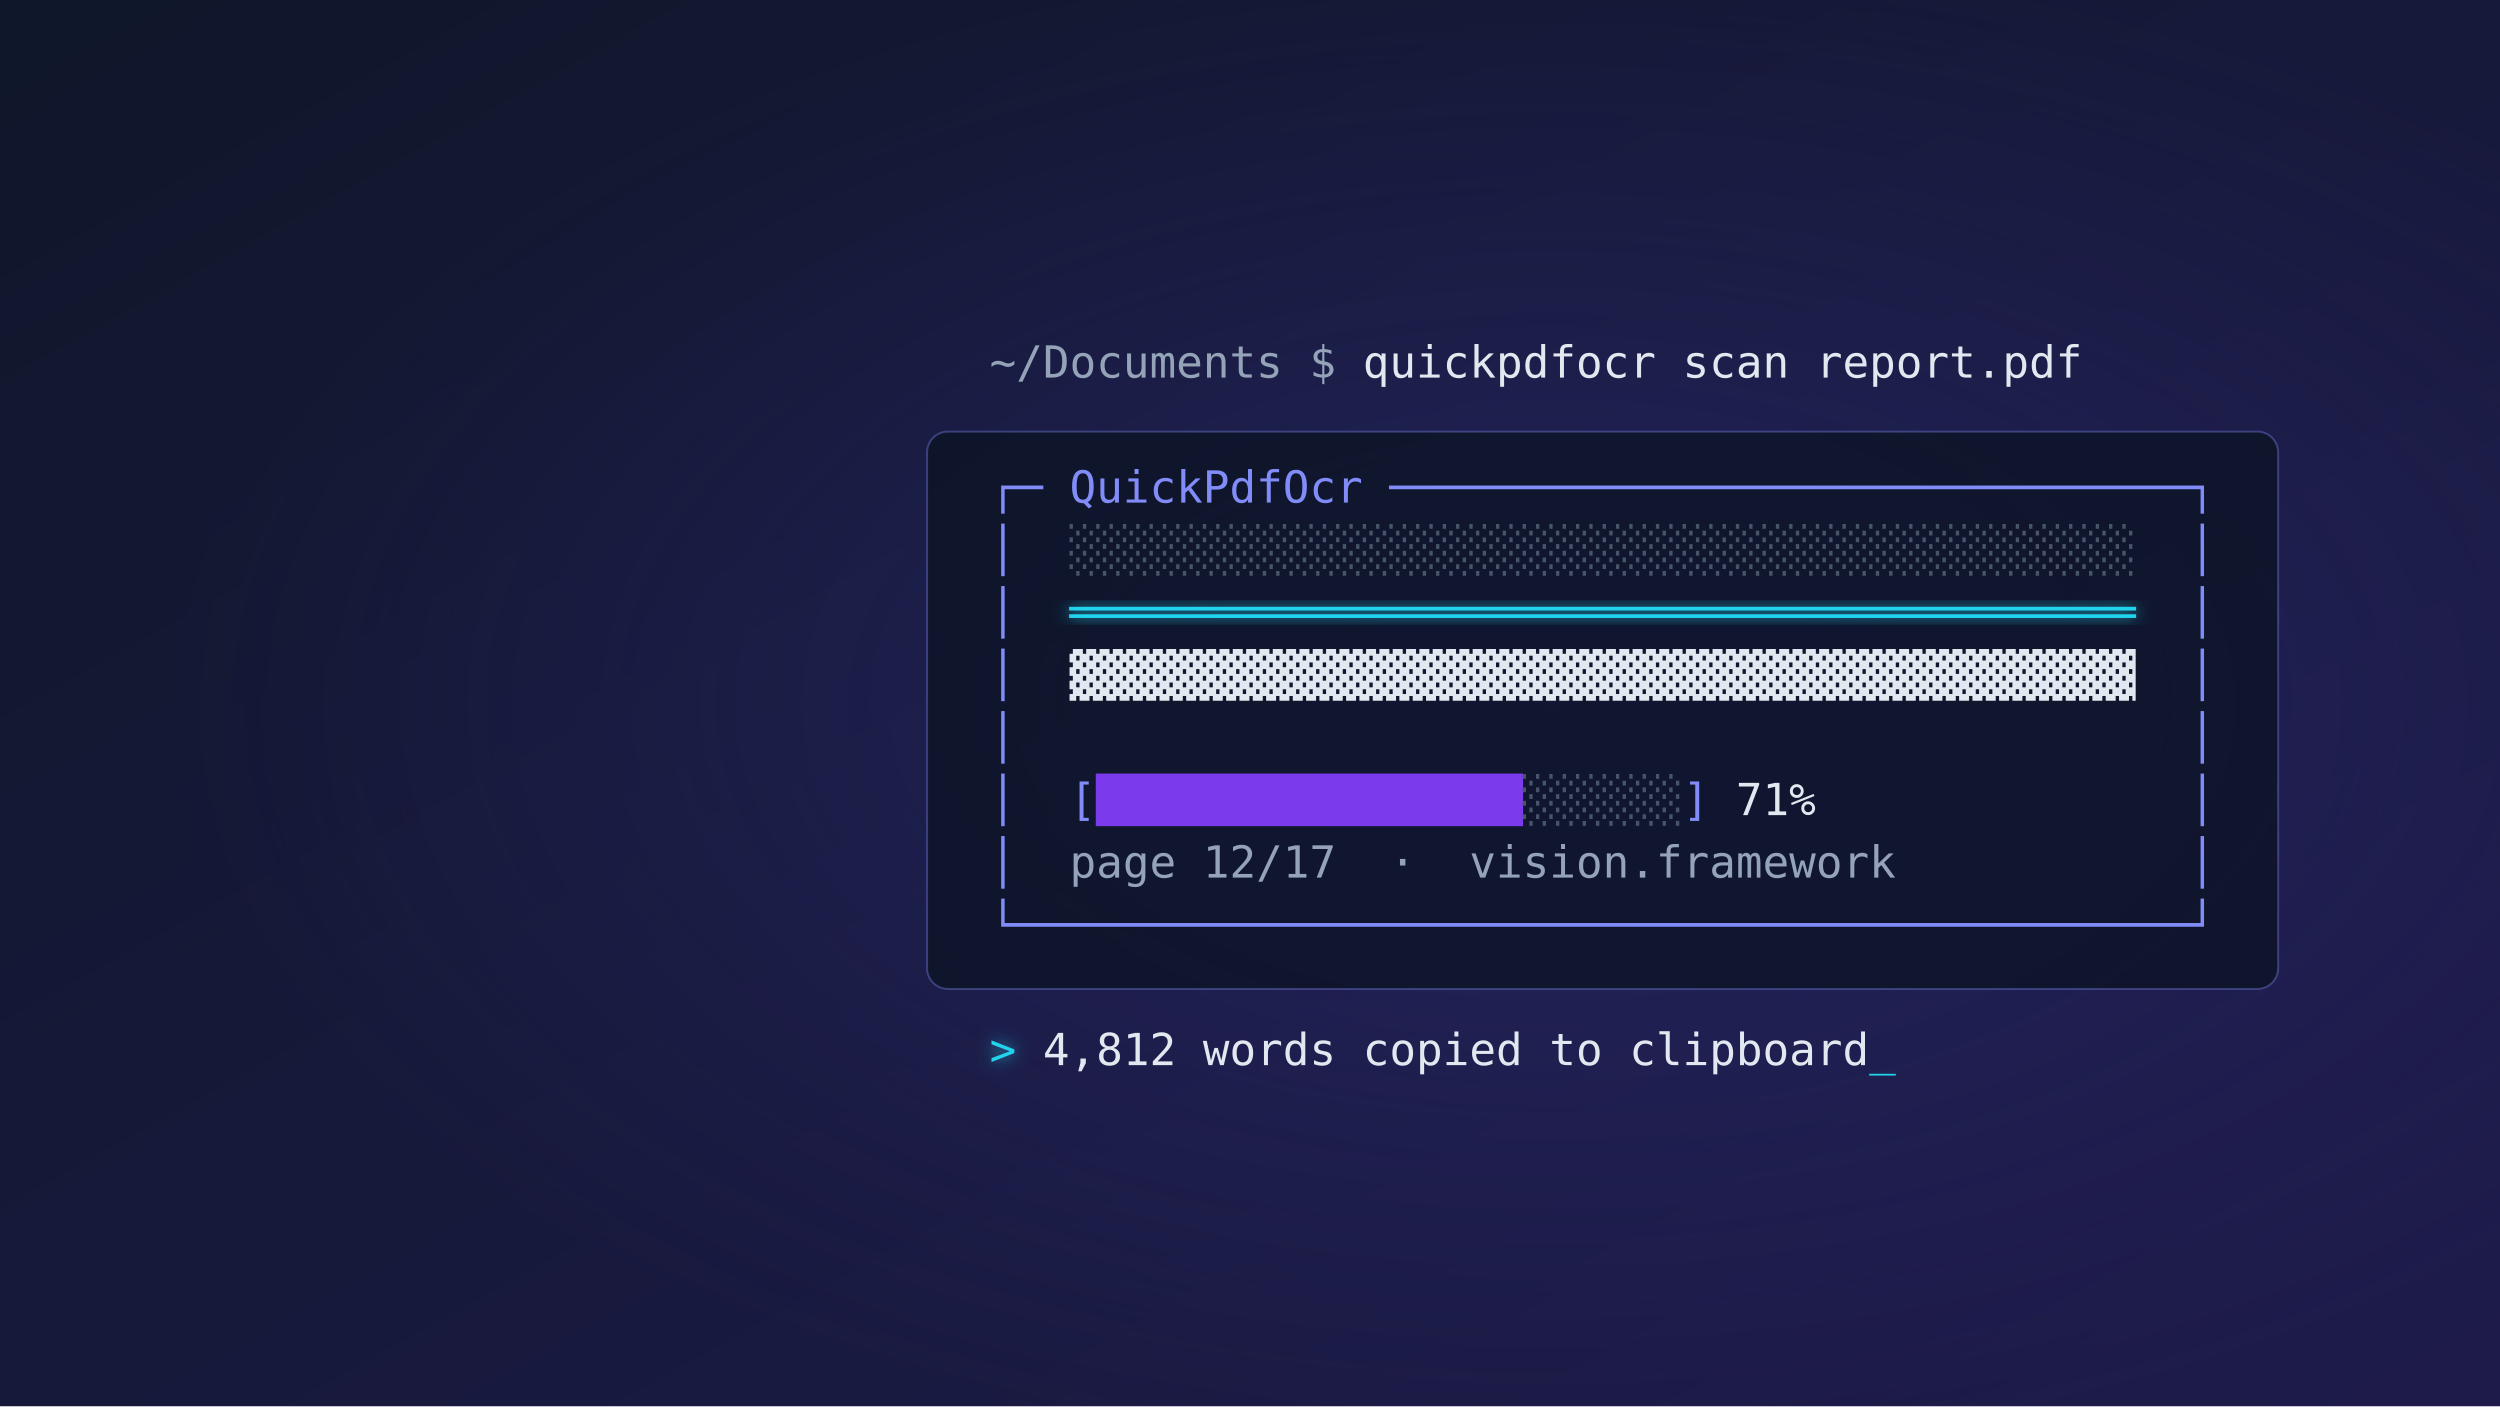
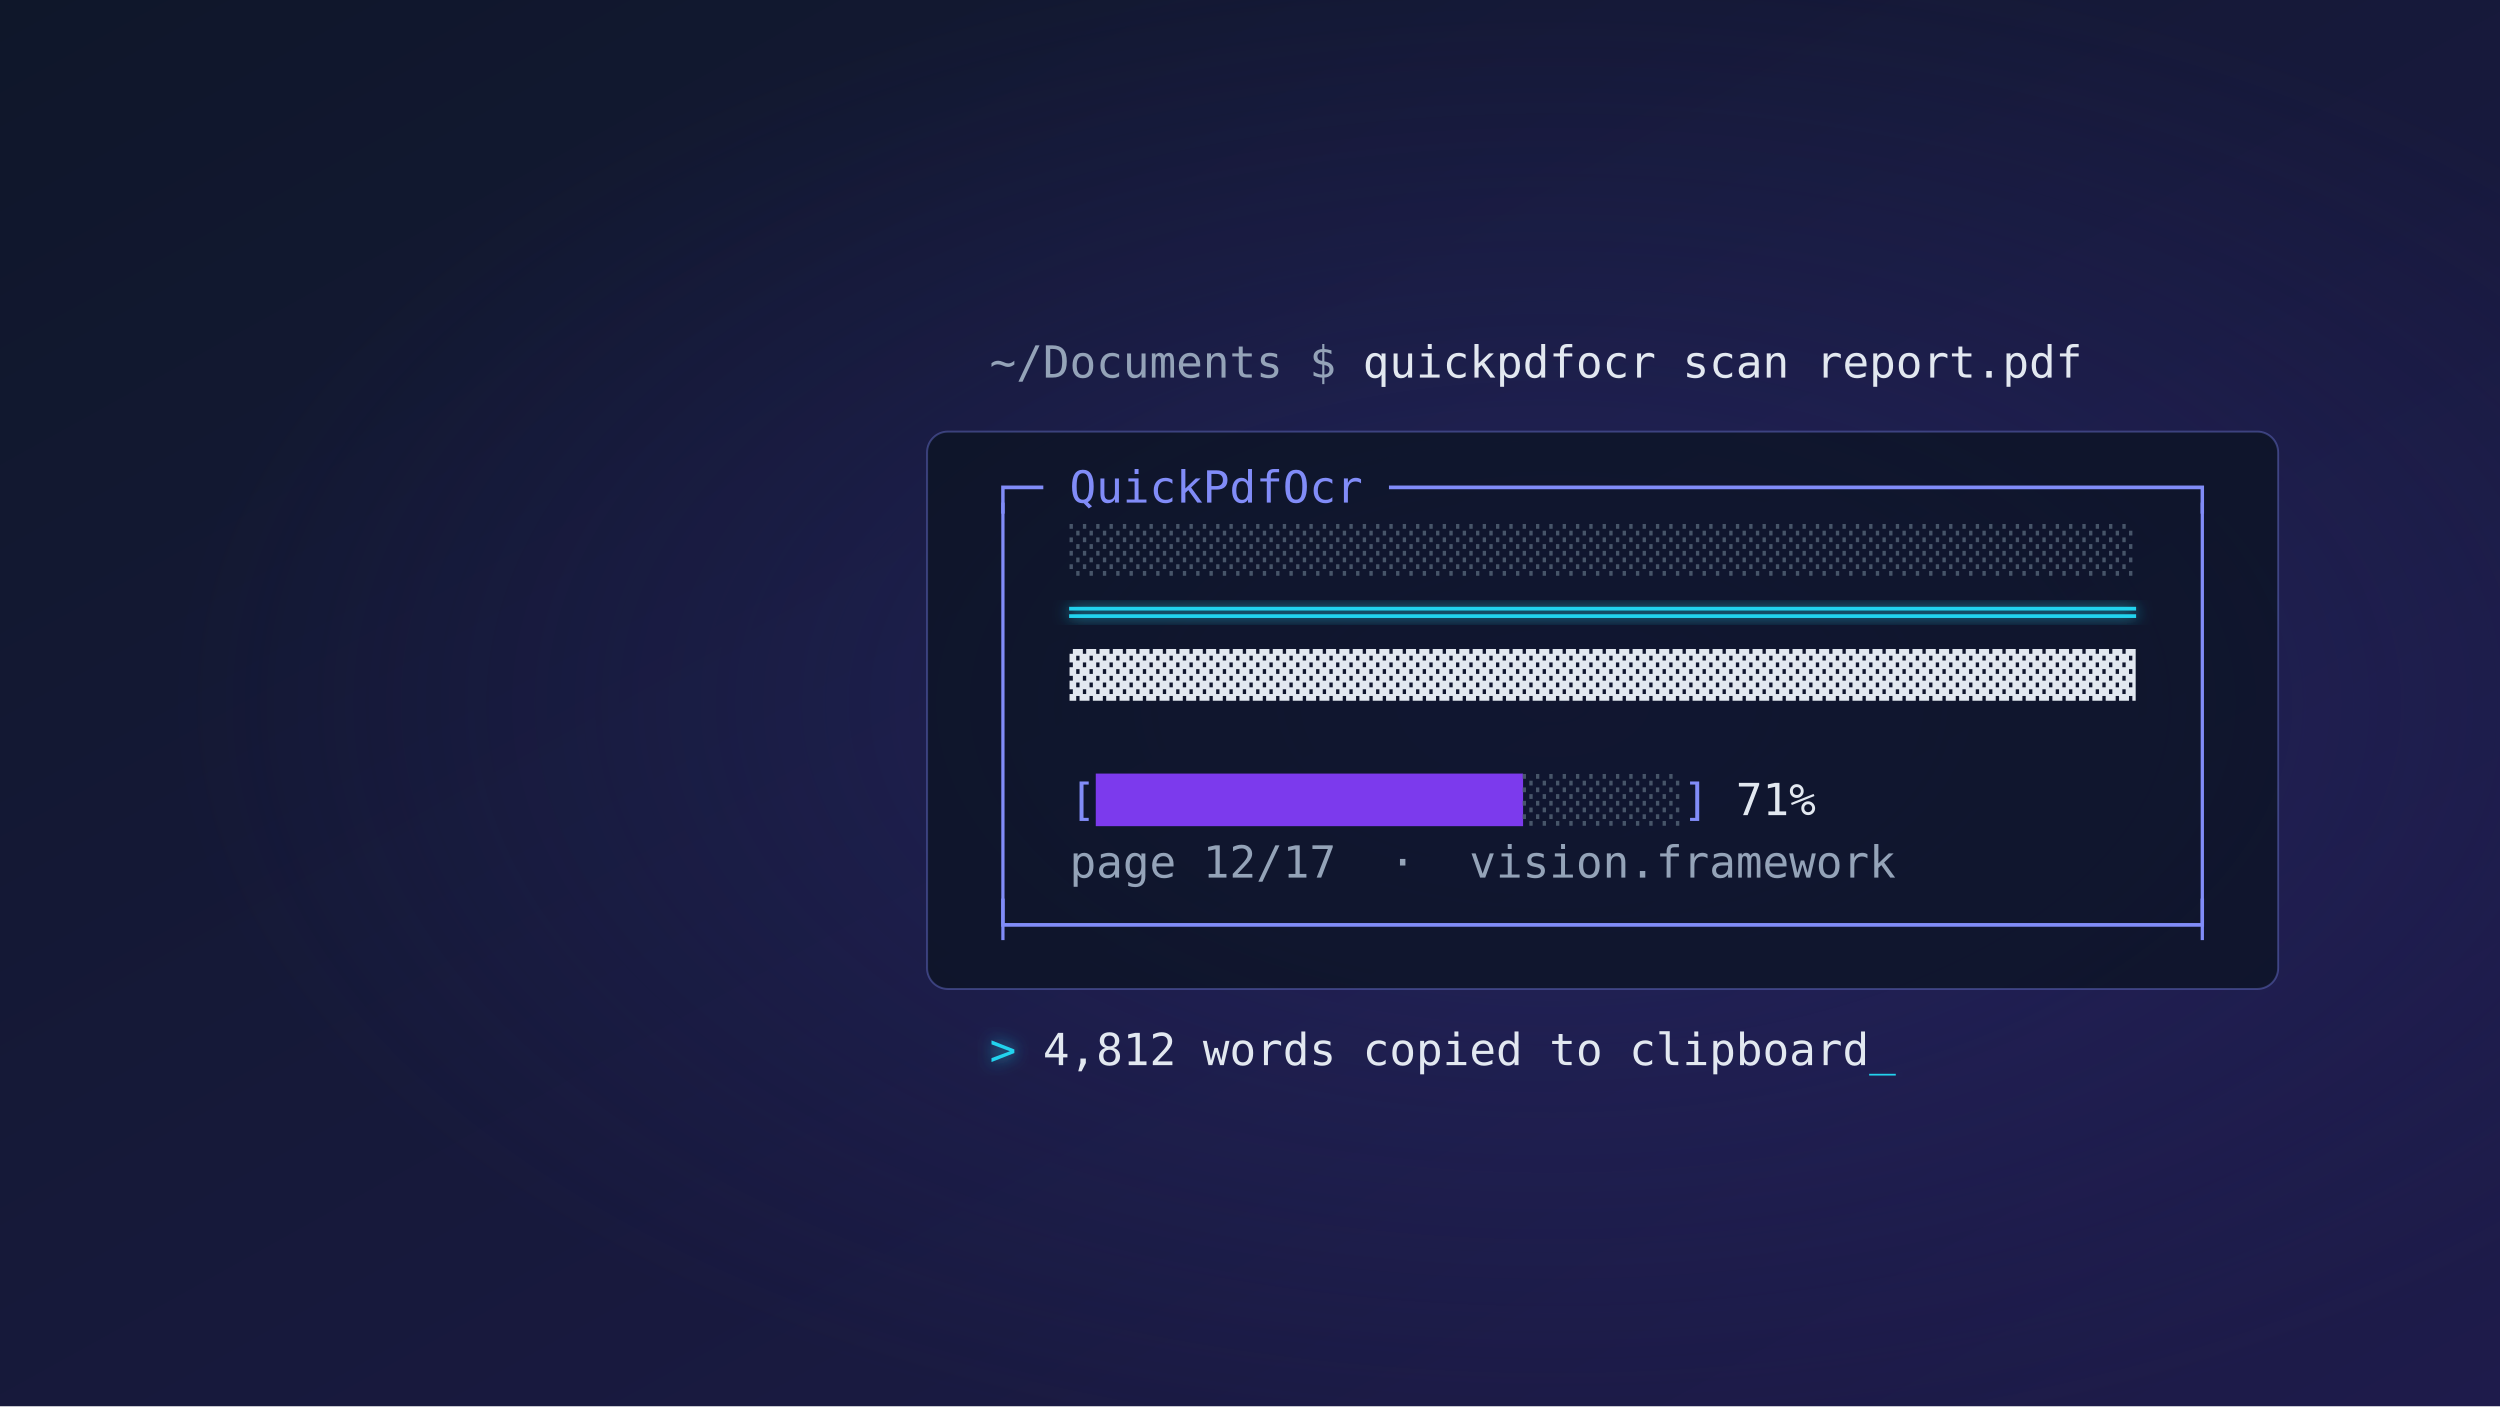
<svg xmlns="http://www.w3.org/2000/svg" width="1920" height="1080" viewBox="0 0 1920 1080">
  <defs>
    <linearGradient id="bg" x1="0" y1="0" x2="1" y2="1">
      <stop offset="0" stop-color="#0F172A" />
      <stop offset="1" stop-color="#1E1B4B" />
    </linearGradient>
    <radialGradient id="glowfield" cx="0.62" cy="0.5" r="0.55">
      <stop offset="0" stop-color="#312E81" stop-opacity="0.45" />
      <stop offset="1" stop-color="#312E81" stop-opacity="0" />
    </radialGradient>
    <filter id="glow" x="-60%" y="-60%" width="220%" height="220%">
      <feGaussianBlur stdDeviation="6" />
    </filter>
  </defs>
  <rect width="1920" height="1080" fill="url(#bg)" />
  <rect width="1920" height="1080" fill="url(#glowfield)" />
  <rect x="712" y="331.48" width="1037.61" height="428.04" rx="16" fill="#0B1220" fill-opacity="0.72" stroke="#818CF8" stroke-opacity="0.35" stroke-width="1.5" />
  <g font-family="ui-monospace, SFMono-Regular, Menlo, Consolas, 'DejaVu Sans Mono', monospace" font-size="34" xml:space="preserve">
    <text x="760.0" y="386" fill="#818CF8">┌─</text>
    <text x="821.41" y="386" fill="#818CF8">QuickPdfOcr</text>
    <text x="1067.05" y="386" fill="#818CF8">──────────────────────────────┐</text>
    <text x="760.0" y="722" fill="#818CF8">└────────────────────────────────────────────┘</text>
-     <text x="760.0" y="434" fill="#818CF8">│</text>
-     <text x="1681.14" y="434" fill="#818CF8">│</text>
    <text x="821.41" y="434" fill="#475569">░░░░░░░░░░░░░░░░░░░░░░░░░░░░░░░░░░░░░░░░</text>
-     <text x="760.0" y="482" fill="#818CF8">│</text>
-     <text x="1681.14" y="482" fill="#818CF8">│</text>
    <text x="821.41" y="482" fill="#22D3EE" filter="url(#glow)" opacity="0.85">════════════════════════════════════════</text>
    <text x="821.41" y="482" fill="#22D3EE">════════════════════════════════════════</text>
-     <text x="760.0" y="530" fill="#818CF8">│</text>
-     <text x="1681.14" y="530" fill="#818CF8">│</text>
    <text x="821.41" y="530" fill="#E2E8F0">▓▓▓▓▓▓▓▓▓▓▓▓▓▓▓▓▓▓▓▓▓▓▓▓▓▓▓▓▓▓▓▓▓▓▓▓▓▓▓▓</text>
-     <text x="760.0" y="578" fill="#818CF8">│</text>
-     <text x="1681.14" y="578" fill="#818CF8">│</text>
-     <text x="760.0" y="626" fill="#818CF8">│</text>
    <text x="821.41" y="626" fill="#818CF8">[</text>
    <text x="841.88" y="626" fill="#7C3AED">████████████████</text>
    <text x="1169.4" y="626" fill="#475569">░░░░░░</text>
    <text x="1292.21" y="626" fill="#818CF8">]</text>
    <text x="1333.15" y="626" fill="#E2E8F0">71%</text>
-     <text x="1681.14" y="626" fill="#818CF8">│</text>
-     <text x="760.0" y="674" fill="#818CF8">│</text>
-     <text x="1681.14" y="674" fill="#818CF8">│</text>
    <text x="821.41" y="674" fill="#94A3B8">page</text>
    <text x="923.76" y="674" fill="#94A3B8">12/17</text>
    <text x="1067.05" y="674" fill="#94A3B8">·</text>
    <text x="1128.46" y="674" fill="#94A3B8">vision.framework</text>
    <text x="760.0" y="290" fill="#94A3B8">~/Documents</text>
    <text x="1005.64" y="290" fill="#94A3B8">$</text>
    <text x="1046.58" y="290" fill="#E2E8F0">quickpdfocr</text>
    <text x="1292.21" y="290" fill="#E2E8F0">scan</text>
    <text x="1394.56" y="290" fill="#E2E8F0">report.pdf</text>
    <text x="760.0" y="818" fill="#22D3EE" filter="url(#glow)" opacity="0.85">&gt;</text>
    <text x="760.0" y="818" fill="#22D3EE">&gt;</text>
    <text x="800.94" y="818" fill="#E2E8F0">4,812</text>
    <text x="923.76" y="818" fill="#E2E8F0">words</text>
    <text x="1046.58" y="818" fill="#E2E8F0">copied</text>
    <text x="1189.87" y="818" fill="#E2E8F0">to</text>
    <text x="1251.27" y="818" fill="#E2E8F0">clipboard</text>
    <text x="1435.5" y="818" fill="#22D3EE" filter="url(#glow)" opacity="0.85">_</text>
    <text x="1435.5" y="818" fill="#22D3EE">_</text>
+     <rect x="768.99" y="386" width="2.5" height="336" fill="#818CF8" />
+     <rect x="1690.13" y="386" width="2.5" height="336" fill="#818CF8" />
  </g>
</svg>
